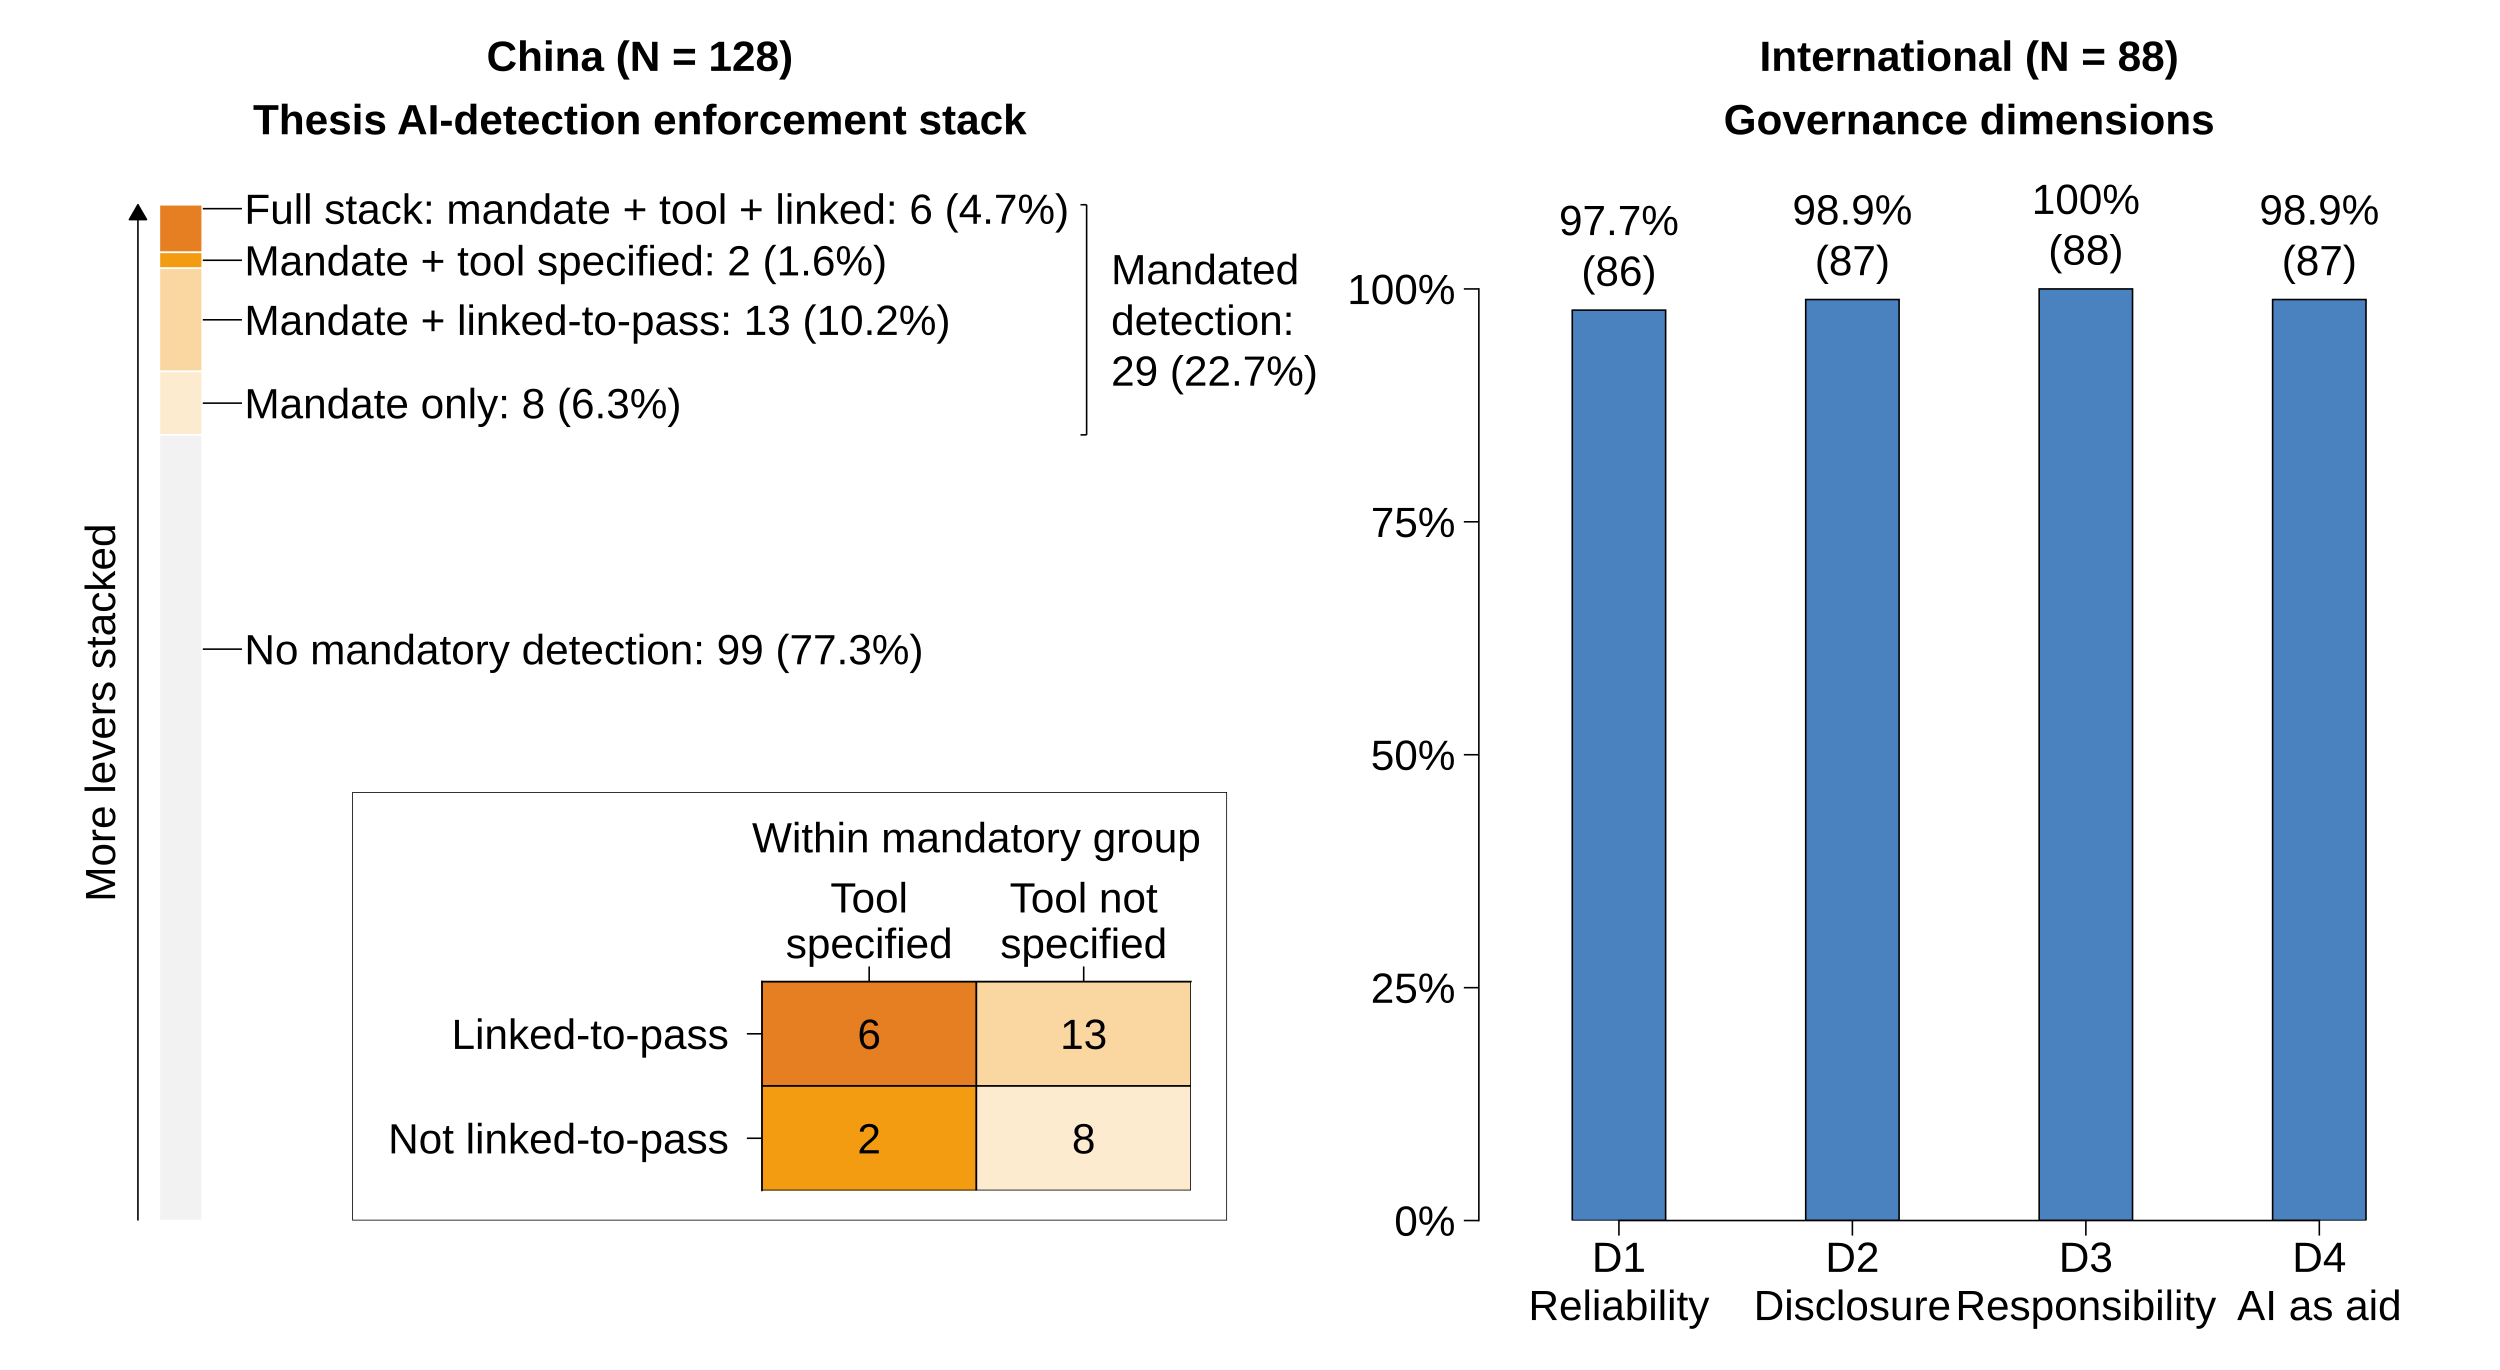
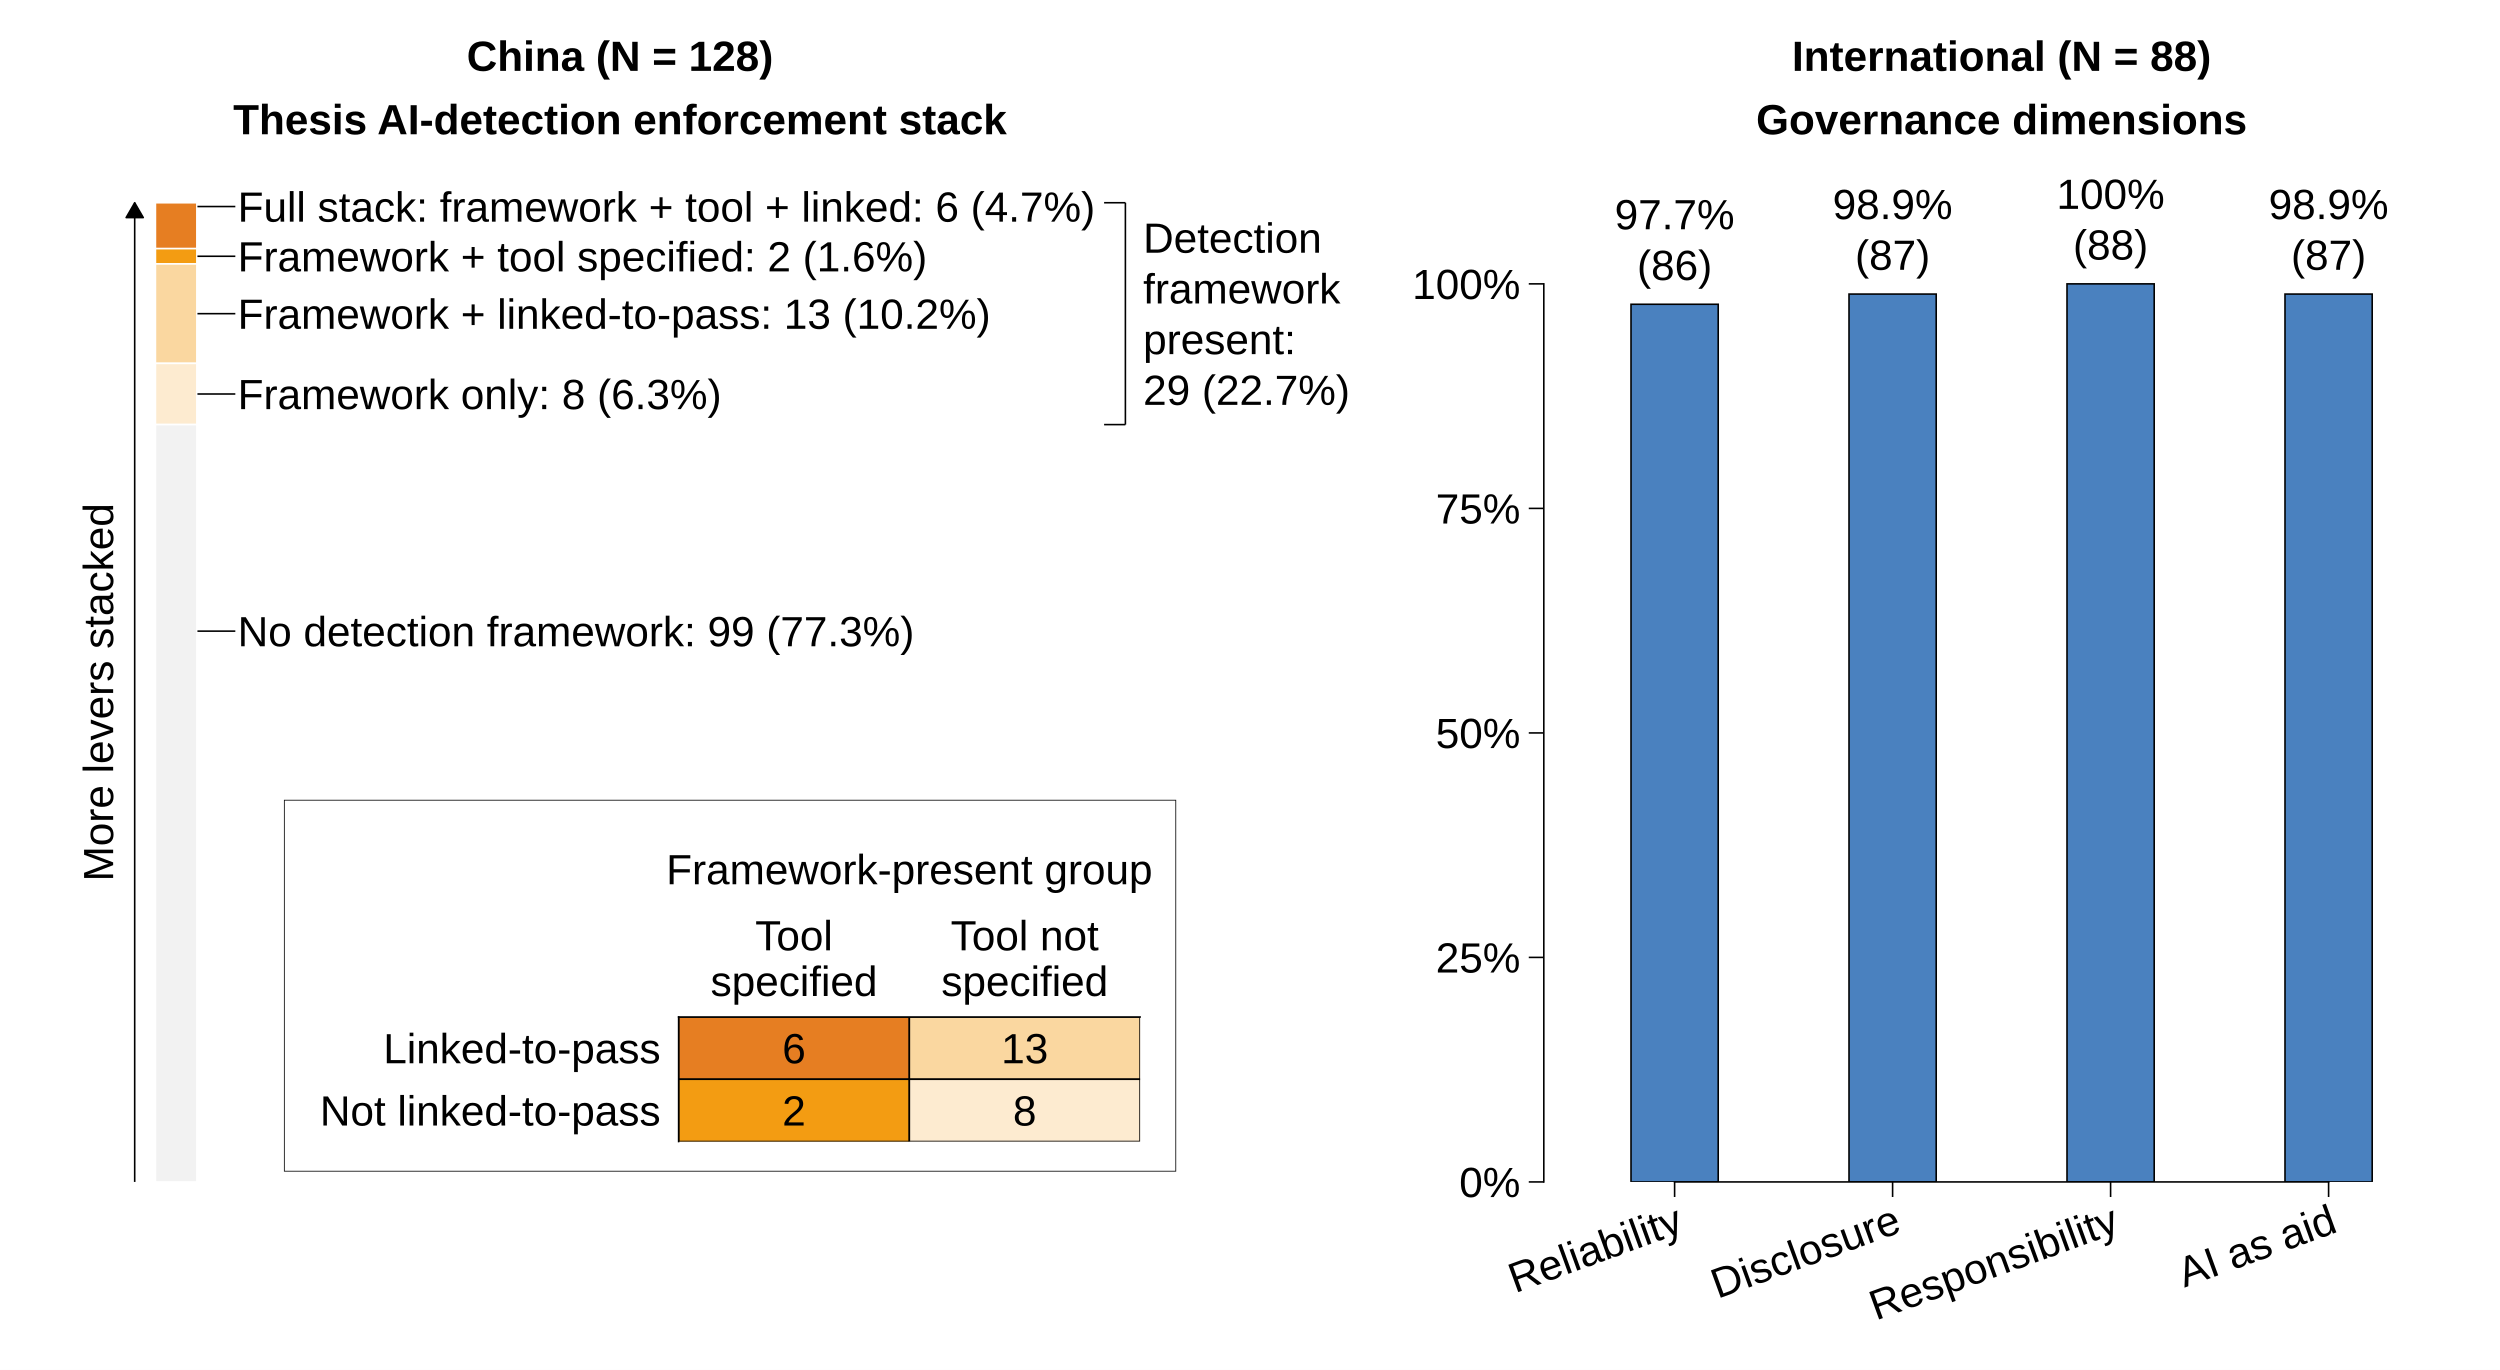
<svg xmlns="http://www.w3.org/2000/svg" width="828.00pt" height="453.60pt" viewBox="0 0 828.00 453.60">
  <g class="svglite">
    <defs>
      <style type="text/css">
    .svglite line, .svglite polyline, .svglite polygon, .svglite path, .svglite rect, .svglite circle {
      fill: none;
      stroke: #000000;
      stroke-linecap: round;
      stroke-linejoin: round;
      stroke-miterlimit: 10.00;
    }
    .svglite text {
      white-space: pre;
    }
    .svglite g.glyphgroup path {
      fill: inherit;
      stroke: none;
    }
  </style>
    </defs>
    <rect width="100%" height="100%" style="stroke: none; fill: #FFFFFF;" />
    <defs>
      <clipPath id="cpMC4wMHw4MjguMDB8MC4wMHw0NTMuNjA=">
        <rect x="0.00" y="0.00" width="828.00" height="453.60" />
      </clipPath>
    </defs>
    <g clip-path="url(#cpMC4wMHw4MjguMDB8MC4wMHw0NTMuNjA=)">
-       <rect x="0" y="-0" width="828.00" height="453.60" style="stroke-width: 1.07; stroke: #FFFFFF; fill: #FFFFFF;" />
-     </g>
-     <defs>
-       <clipPath id="cpMTMuNDV8ODE0LjU1fDQ5LjQxfDQwNC4yNQ==">
-         <rect x="13.45" y="49.41" width="801.10" height="354.84" />
-       </clipPath>
-     </defs>
-     <g clip-path="url(#cpMTMuNDV8ODE0LjU1fDQ5LjQxfDQwNC4yNQ==)">
- </g>
-     <g clip-path="url(#cpMC4wMHw4MjguMDB8MC4wMHw0NTMuNjA=)">
- </g>
-     <defs>
-       <clipPath id="cpNS40OHw0MjguMzB8NS40OHw0NDguMTI=">
-         <rect x="5.48" y="5.48" width="422.82" height="442.64" />
-       </clipPath>
-     </defs>
-     <g clip-path="url(#cpNS40OHw0MjguMzB8NS40OHw0NDguMTI=)">
-       <rect x="5.48" y="5.48" width="422.82" height="442.64" style="stroke-width: 1.36; stroke: #FFFFFF; fill: #FFFFFF;" />
-     </g>
-     <g clip-path="url(#cpMC4wMHw4MjguMDB8MC4wMHw0NTMuNjA=)">
- </g>
-     <defs>
-       <clipPath id="cpNDI4LjMwfDgyMi41Mnw1LjQ4fDQ0OC4xMg==">
-         <rect x="428.30" y="5.48" width="394.22" height="442.64" />
-       </clipPath>
-     </defs>
-     <g clip-path="url(#cpNDI4LjMwfDgyMi41Mnw1LjQ4fDQ0OC4xMg==)">
-       <rect x="428.30" y="5.48" width="394.22" height="442.64" style="stroke-width: 1.36; stroke: #FFFFFF; fill: #FFFFFF;" />
-     </g>
-     <g clip-path="url(#cpMC4wMHw4MjguMDB8MC4wMHw0NTMuNjA=)">
-       <rect x="13.45" y="49.41" width="396.92" height="354.84" style="stroke-width: 1.36; stroke: none; fill: #FFFFFF;" />
-       <rect x="52.78" y="67.81" width="14.19" height="15.77" style="stroke-width: 0.53; stroke: #FFFFFF; stroke-linecap: butt; stroke-linejoin: miter; fill: #E67E22;" />
-       <rect x="52.78" y="83.58" width="14.19" height="5.26" style="stroke-width: 0.53; stroke: #FFFFFF; stroke-linecap: butt; stroke-linejoin: miter; fill: #F39C12;" />
-       <rect x="52.78" y="88.84" width="14.19" height="34.17" style="stroke-width: 0.53; stroke: #FFFFFF; stroke-linecap: butt; stroke-linejoin: miter; fill: #FAD7A0;" />
-       <rect x="52.78" y="123.01" width="14.19" height="21.03" style="stroke-width: 0.53; stroke: #FFFFFF; stroke-linecap: butt; stroke-linejoin: miter; fill: #FDEBD0;" />
-       <rect x="52.78" y="144.03" width="14.19" height="260.22" style="stroke-width: 0.53; stroke: #FFFFFF; stroke-linecap: butt; stroke-linejoin: miter; fill: #F2F2F2;" />
-       <line x1="45.68" y1="404.25" x2="45.68" y2="67.81" style="stroke-width: 0.53; stroke-linecap: butt;" />
-       <polygon points="48.52,72.72 45.68,67.81 42.85,72.72 " style="stroke-width: 0.53; stroke-linecap: butt; fill: #000000;" />
-       <text transform="translate(38.12,236.03) rotate(-90)" text-anchor="middle" style="font-size: 14.00px; font-family: &quot;Arial&quot;;" textLength="125.22px" lengthAdjust="spacingAndGlyphs">More levers stacked</text>
-       <line x1="67.17" y1="69.12" x2="80.14" y2="69.12" style="stroke-width: 0.53; stroke-linecap: butt;" />
-       <line x1="67.17" y1="86.21" x2="80.14" y2="86.21" style="stroke-width: 0.53; stroke-linecap: butt;" />
-       <line x1="67.17" y1="105.92" x2="80.14" y2="105.92" style="stroke-width: 0.53; stroke-linecap: butt;" />
-       <line x1="67.17" y1="133.52" x2="80.14" y2="133.52" style="stroke-width: 0.53; stroke-linecap: butt;" />
-       <line x1="67.17" y1="215.00" x2="80.14" y2="215.00" style="stroke-width: 0.53; stroke-linecap: butt;" />
-       <text x="80.95" y="74.13" style="font-size: 14.00px; font-family: &quot;Arial&quot;;" textLength="273.05px" lengthAdjust="spacingAndGlyphs">Full stack: mandate + tool + linked: 6 (4.7%)</text>
-       <text x="80.95" y="91.22" style="font-size: 14.00px; font-family: &quot;Arial&quot;;" textLength="212.77px" lengthAdjust="spacingAndGlyphs">Mandate + tool specified: 2 (1.6%)</text>
-       <text x="80.95" y="110.93" style="font-size: 14.00px; font-family: &quot;Arial&quot;;" textLength="233.75px" lengthAdjust="spacingAndGlyphs">Mandate + linked-to-pass: 13 (10.2%)</text>
-       <text x="80.95" y="138.53" style="font-size: 14.00px; font-family: &quot;Arial&quot;;" textLength="144.69px" lengthAdjust="spacingAndGlyphs">Mandate only: 8 (6.3%)</text>
-       <text x="80.95" y="220.01" style="font-size: 14.00px; font-family: &quot;Arial&quot;;" textLength="224.81px" lengthAdjust="spacingAndGlyphs">No mandatory detection: 99 (77.3%)</text>
-       <line x1="357.86" y1="144.03" x2="359.89" y2="144.03" style="stroke-width: 0.53; stroke-linecap: butt;" />
-       <line x1="357.86" y1="67.81" x2="359.89" y2="67.81" style="stroke-width: 0.53; stroke-linecap: butt;" />
-       <line x1="359.89" y1="144.03" x2="359.89" y2="67.81" style="stroke-width: 0.53; stroke-linecap: butt;" />
-       <text x="368.00" y="94.13" style="font-size: 14.00px; font-family: &quot;Arial&quot;;" textLength="62.23px" lengthAdjust="spacingAndGlyphs">Mandated</text>
-       <text x="368.00" y="110.93" style="font-size: 14.00px; font-family: &quot;Arial&quot;;" textLength="60.69px" lengthAdjust="spacingAndGlyphs">detection:</text>
-       <text x="368.00" y="127.73" style="font-size: 14.00px; font-family: &quot;Arial&quot;;" textLength="68.45px" lengthAdjust="spacingAndGlyphs">29 (22.7%)</text>
-       <text x="211.91" y="23.47" text-anchor="middle" style="font-size: 14.00px; font-weight: bold; font-family: &quot;Arial&quot;;" textLength="101.48px" lengthAdjust="spacingAndGlyphs">China (N = 128)</text>
-       <text x="211.91" y="44.47" text-anchor="middle" style="font-size: 14.00px; font-weight: bold; font-family: &quot;Arial&quot;;" textLength="256.09px" lengthAdjust="spacingAndGlyphs">Thesis AI-detection enforcement stack</text>
-     </g>
-     <defs>
-       <clipPath id="cpMTMuNDV8NDEwLjM3fDQ5LjQxfDQwNC4yNQ==">
-         <rect x="13.45" y="49.41" width="396.92" height="354.84" />
-       </clipPath>
-     </defs>
-     <g clip-path="url(#cpMTMuNDV8NDEwLjM3fDQ5LjQxfDQwNC4yNQ==)">
- </g>
-     <defs>
-       <clipPath id="cpMTE2LjY1fDQwNi40MHwyNjIuMzF8NDA0LjI1">
-         <rect x="116.65" y="262.31" width="289.75" height="141.94" />
-       </clipPath>
-     </defs>
-     <g clip-path="url(#cpMTE2LjY1fDQwNi40MHwyNjIuMzF8NDA0LjI1)">
-       <rect x="116.65" y="262.31" width="289.75" height="141.94" style="stroke-width: 0.53; fill: #FFFFFF;" />
-     </g>
-     <g clip-path="url(#cpMTMuNDV8NDEwLjM3fDQ5LjQxfDQwNC4yNQ==)">
- </g>
-     <g clip-path="url(#cpMC4wMHw4MjguMDB8MC4wMHw0NTMuNjA=)">
- </g>
-     <defs>
-       <clipPath id="cpMjUyLjM0fDM5NC40NHwzMjUuMDl8Mzk0LjI5">
-         <rect x="252.34" y="325.09" width="142.10" height="69.20" />
-       </clipPath>
-     </defs>
-     <g clip-path="url(#cpMjUyLjM0fDM5NC40NHwzMjUuMDl8Mzk0LjI5)">
-       <rect x="252.34" y="325.09" width="142.10" height="69.20" style="stroke-width: 1.36; stroke: none; fill: #FFFFFF;" />
-       <rect x="252.34" y="325.09" width="71.05" height="34.60" style="stroke-width: 0.53; stroke-linecap: butt; stroke-linejoin: miter; fill: #E67E22;" />
-       <rect x="252.34" y="359.69" width="71.05" height="34.60" style="stroke-width: 0.53; stroke-linecap: butt; stroke-linejoin: miter; fill: #F39C12;" />
-       <rect x="323.39" y="325.09" width="71.05" height="34.60" style="stroke-width: 0.53; stroke-linecap: butt; stroke-linejoin: miter; fill: #FAD7A0;" />
-       <rect x="323.39" y="359.69" width="71.05" height="34.60" style="stroke-width: 0.53; stroke-linecap: butt; stroke-linejoin: miter; fill: #FDEBD0;" />
-       <text x="287.87" y="347.40" text-anchor="middle" style="font-size: 14.00px; font-family: &quot;Arial&quot;;" textLength="7.78px" lengthAdjust="spacingAndGlyphs">6</text>
-       <text x="287.87" y="382.00" text-anchor="middle" style="font-size: 14.00px; font-family: &quot;Arial&quot;;" textLength="7.78px" lengthAdjust="spacingAndGlyphs">2</text>
-       <text x="358.92" y="347.40" text-anchor="middle" style="font-size: 14.00px; font-family: &quot;Arial&quot;;" textLength="15.56px" lengthAdjust="spacingAndGlyphs">13</text>
-       <text x="358.92" y="382.00" text-anchor="middle" style="font-size: 14.00px; font-family: &quot;Arial&quot;;" textLength="7.78px" lengthAdjust="spacingAndGlyphs">8</text>
-     </g>
-     <g clip-path="url(#cpMC4wMHw4MjguMDB8MC4wMHw0NTMuNjA=)">
- </g>
-     <g clip-path="url(#cpMTMuNDV8NDEwLjM3fDQ5LjQxfDQwNC4yNQ==)">
- </g>
-     <g clip-path="url(#cpMC4wMHw4MjguMDB8MC4wMHw0NTMuNjA=)">
- </g>
-     <g clip-path="url(#cpMTMuNDV8NDEwLjM3fDQ5LjQxfDQwNC4yNQ==)">
- </g>
-     <g clip-path="url(#cpMC4wMHw4MjguMDB8MC4wMHw0NTMuNjA=)">
- </g>
-     <g clip-path="url(#cpMTMuNDV8NDEwLjM3fDQ5LjQxfDQwNC4yNQ==)">
- </g>
-     <g clip-path="url(#cpMC4wMHw4MjguMDB8MC4wMHw0NTMuNjA=)">
- </g>
-     <g clip-path="url(#cpMTMuNDV8NDEwLjM3fDQ5LjQxfDQwNC4yNQ==)">
- </g>
-     <g clip-path="url(#cpMC4wMHw4MjguMDB8MC4wMHw0NTMuNjA=)">
- </g>
-     <g clip-path="url(#cpMTMuNDV8NDEwLjM3fDQ5LjQxfDQwNC4yNQ==)">
- </g>
-     <g clip-path="url(#cpMC4wMHw4MjguMDB8MC4wMHw0NTMuNjA=)">
-       <polyline points="252.34,325.09 394.44,325.09 " style="stroke-width: 0.53; stroke-linecap: square;" />
-       <polyline points="287.87,320.10 287.87,325.09 " style="stroke-width: 0.53; stroke-linecap: butt;" />
-       <polyline points="358.92,320.10 358.92,325.09 " style="stroke-width: 0.53; stroke-linecap: butt;" />
-       <text x="287.87" y="302.20" text-anchor="middle" style="font-size: 14.00px; font-family: &quot;Arial&quot;;" textLength="25.67px" lengthAdjust="spacingAndGlyphs">Tool</text>
-       <text x="287.87" y="317.32" text-anchor="middle" style="font-size: 14.00px; font-family: &quot;Arial&quot;;" textLength="55.23px" lengthAdjust="spacingAndGlyphs">specified</text>
-       <text x="358.92" y="302.20" text-anchor="middle" style="font-size: 14.00px; font-family: &quot;Arial&quot;;" textLength="49.02px" lengthAdjust="spacingAndGlyphs">Tool not</text>
-       <text x="358.92" y="317.32" text-anchor="middle" style="font-size: 14.00px; font-family: &quot;Arial&quot;;" textLength="55.23px" lengthAdjust="spacingAndGlyphs">specified</text>
-     </g>
-     <g clip-path="url(#cpMTMuNDV8NDEwLjM3fDQ5LjQxfDQwNC4yNQ==)">
- </g>
-     <g clip-path="url(#cpMC4wMHw4MjguMDB8MC4wMHw0NTMuNjA=)">
-       <polyline points="252.34,394.29 252.34,325.09 " style="stroke-width: 0.53; stroke-linecap: square;" />
-       <text x="241.38" y="382.00" text-anchor="end" style="font-size: 14.00px; font-family: &quot;Arial&quot;;" textLength="112.78px" lengthAdjust="spacingAndGlyphs">Not linked-to-pass</text>
-       <text x="241.38" y="347.40" text-anchor="end" style="font-size: 14.00px; font-family: &quot;Arial&quot;;" textLength="91.78px" lengthAdjust="spacingAndGlyphs">Linked-to-pass</text>
-       <polyline points="247.36,376.99 252.34,376.99 " style="stroke-width: 0.53; stroke-linecap: butt;" />
-       <polyline points="247.36,342.39 252.34,342.39 " style="stroke-width: 0.53; stroke-linecap: butt;" />
-     </g>
-     <g clip-path="url(#cpMTMuNDV8NDEwLjM3fDQ5LjQxfDQwNC4yNQ==)">
- </g>
-     <g clip-path="url(#cpMC4wMHw4MjguMDB8MC4wMHw0NTMuNjA=)">
- </g>
-     <g clip-path="url(#cpMTMuNDV8NDEwLjM3fDQ5LjQxfDQwNC4yNQ==)">
- </g>
-     <g clip-path="url(#cpMC4wMHw4MjguMDB8MC4wMHw0NTMuNjA=)">
- </g>
-     <g clip-path="url(#cpMTMuNDV8NDEwLjM3fDQ5LjQxfDQwNC4yNQ==)">
- </g>
-     <g clip-path="url(#cpMC4wMHw4MjguMDB8MC4wMHw0NTMuNjA=)">
- </g>
-     <g clip-path="url(#cpMTMuNDV8NDEwLjM3fDQ5LjQxfDQwNC4yNQ==)">
- </g>
-     <g clip-path="url(#cpMC4wMHw4MjguMDB8MC4wMHw0NTMuNjA=)">
- </g>
-     <g clip-path="url(#cpMTMuNDV8NDEwLjM3fDQ5LjQxfDQwNC4yNQ==)">
- </g>
-     <g clip-path="url(#cpMC4wMHw4MjguMDB8MC4wMHw0NTMuNjA=)">
- </g>
-     <g clip-path="url(#cpMTMuNDV8NDEwLjM3fDQ5LjQxfDQwNC4yNQ==)">
- </g>
-     <g clip-path="url(#cpMC4wMHw4MjguMDB8MC4wMHw0NTMuNjA=)">
- </g>
-     <g clip-path="url(#cpMTMuNDV8NDEwLjM3fDQ5LjQxfDQwNC4yNQ==)">
- </g>
-     <g clip-path="url(#cpMC4wMHw4MjguMDB8MC4wMHw0NTMuNjA=)">
- </g>
-     <g clip-path="url(#cpMTMuNDV8NDEwLjM3fDQ5LjQxfDQwNC4yNQ==)">
- </g>
-     <g clip-path="url(#cpMC4wMHw4MjguMDB8MC4wMHw0NTMuNjA=)">
- </g>
-     <g clip-path="url(#cpMTMuNDV8NDEwLjM3fDQ5LjQxfDQwNC4yNQ==)">
- </g>
-     <g clip-path="url(#cpMC4wMHw4MjguMDB8MC4wMHw0NTMuNjA=)">
- </g>
-     <g clip-path="url(#cpMTMuNDV8NDEwLjM3fDQ5LjQxfDQwNC4yNQ==)">
- </g>
-     <g clip-path="url(#cpMC4wMHw4MjguMDB8MC4wMHw0NTMuNjA=)">
- </g>
-     <g clip-path="url(#cpMTMuNDV8NDEwLjM3fDQ5LjQxfDQwNC4yNQ==)">
- </g>
-     <g clip-path="url(#cpMC4wMHw4MjguMDB8MC4wMHw0NTMuNjA=)">
- </g>
-     <g clip-path="url(#cpMTMuNDV8NDEwLjM3fDQ5LjQxfDQwNC4yNQ==)">
- </g>
-     <g clip-path="url(#cpMC4wMHw4MjguMDB8MC4wMHw0NTMuNjA=)">
- </g>
-     <g clip-path="url(#cpMTMuNDV8NDEwLjM3fDQ5LjQxfDQwNC4yNQ==)">
- </g>
-     <g clip-path="url(#cpMC4wMHw4MjguMDB8MC4wMHw0NTMuNjA=)">
-       <text x="323.39" y="282.30" text-anchor="middle" style="font-size: 14.00px; font-family: &quot;Arial&quot;;" textLength="148.56px" lengthAdjust="spacingAndGlyphs">Within mandatory group</text>
-     </g>
-     <g clip-path="url(#cpMTMuNDV8NDEwLjM3fDQ5LjQxfDQwNC4yNQ==)">
- </g>
-     <g clip-path="url(#cpMC4wMHw4MjguMDB8MC4wMHw0NTMuNjA=)">
- </g>
-     <g clip-path="url(#cpMTMuNDV8NDEwLjM3fDQ5LjQxfDQwNC4yNQ==)">
- </g>
-     <g clip-path="url(#cpMC4wMHw4MjguMDB8MC4wMHw0NTMuNjA=)">
- </g>
-     <defs>
-       <clipPath id="cpNDg5LjgwfDgxNC41NXw0OS40MXw0MDQuMjU=">
-         <rect x="489.80" y="49.41" width="324.75" height="354.84" />
-       </clipPath>
-     </defs>
-     <g clip-path="url(#cpNDg5LjgwfDgxNC41NXw0OS40MXw0MDQuMjU=)">
-       <rect x="489.80" y="49.41" width="324.75" height="354.84" style="stroke-width: 1.36; stroke: none; fill: #FFFFFF;" />
-       <rect x="520.73" y="102.71" width="30.93" height="301.54" style="stroke-width: 0.53; stroke-linecap: butt; stroke-linejoin: miter; fill: #4A81BF;" />
-       <rect x="598.05" y="99.20" width="30.93" height="305.05" style="stroke-width: 0.53; stroke-linecap: butt; stroke-linejoin: miter; fill: #4A81BF;" />
-       <rect x="675.37" y="95.69" width="30.93" height="308.56" style="stroke-width: 0.53; stroke-linecap: butt; stroke-linejoin: miter; fill: #4A81BF;" />
-       <rect x="752.69" y="99.20" width="30.93" height="305.05" style="stroke-width: 0.53; stroke-linecap: butt; stroke-linejoin: miter; fill: #4A81BF;" />
-       <text x="536.19" y="77.86" text-anchor="middle" style="font-size: 14.00px; font-family: &quot;Arial&quot;;" textLength="39.69px" lengthAdjust="spacingAndGlyphs">97.7%</text>
-       <text x="536.19" y="94.66" text-anchor="middle" style="font-size: 14.00px; font-family: &quot;Arial&quot;;" textLength="24.88px" lengthAdjust="spacingAndGlyphs">(86)</text>
-       <text x="613.51" y="74.35" text-anchor="middle" style="font-size: 14.00px; font-family: &quot;Arial&quot;;" textLength="39.69px" lengthAdjust="spacingAndGlyphs">98.9%</text>
-       <text x="613.51" y="91.15" text-anchor="middle" style="font-size: 14.00px; font-family: &quot;Arial&quot;;" textLength="24.88px" lengthAdjust="spacingAndGlyphs">(87)</text>
-       <text x="690.84" y="70.85" text-anchor="middle" style="font-size: 14.00px; font-family: &quot;Arial&quot;;" textLength="35.80px" lengthAdjust="spacingAndGlyphs">100%</text>
-       <text x="690.84" y="87.65" text-anchor="middle" style="font-size: 14.00px; font-family: &quot;Arial&quot;;" textLength="24.88px" lengthAdjust="spacingAndGlyphs">(88)</text>
-       <text x="768.16" y="74.35" text-anchor="middle" style="font-size: 14.00px; font-family: &quot;Arial&quot;;" textLength="39.69px" lengthAdjust="spacingAndGlyphs">98.9%</text>
-       <text x="768.16" y="91.15" text-anchor="middle" style="font-size: 14.00px; font-family: &quot;Arial&quot;;" textLength="24.88px" lengthAdjust="spacingAndGlyphs">(87)</text>
-     </g>
-     <g clip-path="url(#cpMC4wMHw4MjguMDB8MC4wMHw0NTMuNjA=)">
-       <polyline points="489.80,404.25 489.80,95.69 " style="stroke-width: 0.53; stroke-linecap: square;" />
-       <text x="482.03" y="409.26" text-anchor="end" style="font-size: 14.00px; font-family: &quot;Arial&quot;;" textLength="20.23px" lengthAdjust="spacingAndGlyphs">0%</text>
-       <text x="482.03" y="332.12" text-anchor="end" style="font-size: 14.00px; font-family: &quot;Arial&quot;;" textLength="28.02px" lengthAdjust="spacingAndGlyphs">25%</text>
-       <text x="482.03" y="254.98" text-anchor="end" style="font-size: 14.00px; font-family: &quot;Arial&quot;;" textLength="28.02px" lengthAdjust="spacingAndGlyphs">50%</text>
-       <text x="482.03" y="177.84" text-anchor="end" style="font-size: 14.00px; font-family: &quot;Arial&quot;;" textLength="28.02px" lengthAdjust="spacingAndGlyphs">75%</text>
-       <text x="482.03" y="100.70" text-anchor="end" style="font-size: 14.00px; font-family: &quot;Arial&quot;;" textLength="35.80px" lengthAdjust="spacingAndGlyphs">100%</text>
-       <polyline points="484.82,404.25 489.80,404.25 " style="stroke-width: 0.53; stroke-linecap: butt;" />
-       <polyline points="484.82,327.11 489.80,327.11 " style="stroke-width: 0.53; stroke-linecap: butt;" />
-       <polyline points="484.82,249.97 489.80,249.97 " style="stroke-width: 0.53; stroke-linecap: butt;" />
-       <polyline points="484.82,172.83 489.80,172.83 " style="stroke-width: 0.53; stroke-linecap: butt;" />
-       <polyline points="484.82,95.69 489.80,95.69 " style="stroke-width: 0.53; stroke-linecap: butt;" />
-       <polyline points="536.19,404.25 768.16,404.25 " style="stroke-width: 0.53; stroke-linecap: square;" />
-       <polyline points="536.19,409.23 536.19,404.25 " style="stroke-width: 0.53; stroke-linecap: butt;" />
-       <polyline points="613.51,409.23 613.51,404.25 " style="stroke-width: 0.53; stroke-linecap: butt;" />
-       <polyline points="690.84,409.23 690.84,404.25 " style="stroke-width: 0.53; stroke-linecap: butt;" />
-       <polyline points="768.16,409.23 768.16,404.25 " style="stroke-width: 0.53; stroke-linecap: butt;" />
-       <text x="536.19" y="421.25" text-anchor="middle" style="font-size: 14.00px; font-family: &quot;Arial&quot;;" textLength="17.89px" lengthAdjust="spacingAndGlyphs">D1</text>
-       <text x="536.19" y="437.21" text-anchor="middle" style="font-size: 14.00px; font-family: &quot;Arial&quot;;" textLength="59.89px" lengthAdjust="spacingAndGlyphs">Reliability</text>
-       <text x="613.51" y="421.25" text-anchor="middle" style="font-size: 14.00px; font-family: &quot;Arial&quot;;" textLength="17.89px" lengthAdjust="spacingAndGlyphs">D2</text>
-       <text x="613.51" y="437.21" text-anchor="middle" style="font-size: 14.00px; font-family: &quot;Arial&quot;;" textLength="65.33px" lengthAdjust="spacingAndGlyphs">Disclosure</text>
-       <text x="690.84" y="421.25" text-anchor="middle" style="font-size: 14.00px; font-family: &quot;Arial&quot;;" textLength="17.89px" lengthAdjust="spacingAndGlyphs">D3</text>
-       <text x="690.84" y="437.21" text-anchor="middle" style="font-size: 14.00px; font-family: &quot;Arial&quot;;" textLength="86.34px" lengthAdjust="spacingAndGlyphs">Responsibility</text>
-       <text x="768.16" y="421.25" text-anchor="middle" style="font-size: 14.00px; font-family: &quot;Arial&quot;;" textLength="17.89px" lengthAdjust="spacingAndGlyphs">D4</text>
-       <text x="768.16" y="437.21" text-anchor="middle" style="font-size: 14.00px; font-family: &quot;Arial&quot;;" textLength="54.47px" lengthAdjust="spacingAndGlyphs">AI as aid</text>
-       <text x="652.18" y="23.47" text-anchor="middle" style="font-size: 14.00px; font-weight: bold; font-family: &quot;Arial&quot;;" textLength="138.80px" lengthAdjust="spacingAndGlyphs">International (N = 88)</text>
-       <text x="652.18" y="44.47" text-anchor="middle" style="font-size: 14.00px; font-weight: bold; font-family: &quot;Arial&quot;;" textLength="162.55px" lengthAdjust="spacingAndGlyphs">Governance dimensions</text>
+       <rect x="0.00" y="-0" width="828.00" height="453.60" style="stroke-width: 1.07; stroke: #FFFFFF; fill: #FFFFFF;" />
+     </g>
+     <defs>
+       <clipPath id="cpNDE1LjE3fDQ0OS44MXw1LjQ4fDQ0OC4xMg==">
+         <rect x="415.17" y="5.48" width="34.65" height="442.64" />
+       </clipPath>
+     </defs>
+     <g clip-path="url(#cpNDE1LjE3fDQ0OS44MXw1LjQ4fDQ0OC4xMg==)">
+       <rect x="415.17" y="5.48" width="34.65" height="442.64" style="stroke-width: 1.07; stroke: #FFFFFF; fill: #FFFFFF;" />
+     </g>
+     <g clip-path="url(#cpMC4wMHw4MjguMDB8MC4wMHw0NTMuNjA=)">
+ </g>
+     <defs>
+       <clipPath id="cpMTMuNDV8ODE0LjU1fDQ5LjQxfDM5MS40Ng==">
+         <rect x="13.45" y="49.41" width="801.10" height="342.05" />
+       </clipPath>
+     </defs>
+     <g clip-path="url(#cpMTMuNDV8ODE0LjU1fDQ5LjQxfDM5MS40Ng==)">
+ </g>
+     <g clip-path="url(#cpMC4wMHw4MjguMDB8MC4wMHw0NTMuNjA=)">
+ </g>
+     <defs>
+       <clipPath id="cpNS40OHw0MTUuMTd8NS40OHw0NDguMTI=">
+         <rect x="5.48" y="5.48" width="409.69" height="442.64" />
+       </clipPath>
+     </defs>
+     <g clip-path="url(#cpNS40OHw0MTUuMTd8NS40OHw0NDguMTI=)">
+       <rect x="5.48" y="5.48" width="409.69" height="442.64" style="stroke-width: 1.36; stroke: #FFFFFF; fill: #FFFFFF;" />
+     </g>
+     <g clip-path="url(#cpMC4wMHw4MjguMDB8MC4wMHw0NTMuNjA=)">
+ </g>
+     <defs>
+       <clipPath id="cpNDQ5LjgxfDgyMi41Mnw1LjQ4fDQ0OC4xMg==">
+         <rect x="449.81" y="5.48" width="372.71" height="442.64" />
+       </clipPath>
+     </defs>
+     <g clip-path="url(#cpNDQ5LjgxfDgyMi41Mnw1LjQ4fDQ0OC4xMg==)">
+       <rect x="449.81" y="5.48" width="372.71" height="442.64" style="stroke-width: 1.36; stroke: #FFFFFF; fill: #FFFFFF;" />
+     </g>
+     <g clip-path="url(#cpMC4wMHw4MjguMDB8MC4wMHw0NTMuNjA=)">
+       <rect x="13.45" y="49.41" width="383.78" height="342.05" style="stroke-width: 1.36; stroke: none; fill: #FFFFFF;" />
+       <rect x="51.48" y="67.15" width="13.72" height="15.20" style="stroke-width: 0.53; stroke: #FFFFFF; stroke-linecap: butt; stroke-linejoin: miter; fill: #E67E22;" />
+       <rect x="51.48" y="82.35" width="13.72" height="5.07" style="stroke-width: 0.53; stroke: #FFFFFF; stroke-linecap: butt; stroke-linejoin: miter; fill: #F39C12;" />
+       <rect x="51.48" y="87.41" width="13.72" height="32.94" style="stroke-width: 0.53; stroke: #FFFFFF; stroke-linecap: butt; stroke-linejoin: miter; fill: #FAD7A0;" />
+       <rect x="51.48" y="120.35" width="13.72" height="20.27" style="stroke-width: 0.53; stroke: #FFFFFF; stroke-linecap: butt; stroke-linejoin: miter; fill: #FDEBD0;" />
+       <rect x="51.48" y="140.62" width="13.72" height="250.84" style="stroke-width: 0.53; stroke: #FFFFFF; stroke-linecap: butt; stroke-linejoin: miter; fill: #F2F2F2;" />
+       <line x1="44.61" y1="391.46" x2="44.61" y2="67.15" style="stroke-width: 0.53; stroke-linecap: butt;" />
+       <polygon points="47.45,72.06 44.61,67.15 41.78,72.06 " style="stroke-width: 0.53; stroke-linecap: butt; fill: #000000;" />
+       <text transform="translate(37.47,229.30) rotate(-90)" text-anchor="middle" style="font-size: 14.00px; font-family: &quot;Arial&quot;;" textLength="125.22px" lengthAdjust="spacingAndGlyphs">More levers stacked</text>
+       <line x1="65.39" y1="68.41" x2="77.94" y2="68.41" style="stroke-width: 0.53; stroke-linecap: butt;" />
+       <line x1="65.39" y1="84.88" x2="77.94" y2="84.88" style="stroke-width: 0.53; stroke-linecap: butt;" />
+       <line x1="65.39" y1="103.88" x2="77.94" y2="103.88" style="stroke-width: 0.53; stroke-linecap: butt;" />
+       <line x1="65.39" y1="130.49" x2="77.94" y2="130.49" style="stroke-width: 0.53; stroke-linecap: butt;" />
+       <line x1="65.39" y1="209.03" x2="77.94" y2="209.03" style="stroke-width: 0.53; stroke-linecap: butt;" />
+       <text x="78.72" y="73.42" style="font-size: 14.00px; font-family: &quot;Arial&quot;;" textLength="283.91px" lengthAdjust="spacingAndGlyphs">Full stack: framework + tool + linked: 6 (4.7%)</text>
+       <text x="78.72" y="89.89" style="font-size: 14.00px; font-family: &quot;Arial&quot;;" textLength="228.28px" lengthAdjust="spacingAndGlyphs">Framework + tool specified: 2 (1.6%)</text>
+       <text x="78.72" y="108.90" style="font-size: 14.00px; font-family: &quot;Arial&quot;;" textLength="249.27px" lengthAdjust="spacingAndGlyphs">Framework + linked-to-pass: 13 (10.2%)</text>
+       <text x="78.72" y="135.50" style="font-size: 14.00px; font-family: &quot;Arial&quot;;" textLength="160.20px" lengthAdjust="spacingAndGlyphs">Framework only: 8 (6.3%)</text>
+       <text x="78.72" y="214.04" style="font-size: 14.00px; font-family: &quot;Arial&quot;;" textLength="224.02px" lengthAdjust="spacingAndGlyphs">No detection framework: 99 (77.3%)</text>
+       <line x1="365.68" y1="140.62" x2="372.73" y2="140.62" style="stroke-width: 0.53; stroke-linecap: butt;" />
+       <line x1="365.68" y1="67.15" x2="372.73" y2="67.15" style="stroke-width: 0.53; stroke-linecap: butt;" />
+       <line x1="372.73" y1="140.62" x2="372.73" y2="67.15" style="stroke-width: 0.53; stroke-linecap: butt;" />
+       <text x="378.61" y="83.70" style="font-size: 14.00px; font-family: &quot;Arial&quot;;" textLength="59.12px" lengthAdjust="spacingAndGlyphs">Detection</text>
+       <text x="378.61" y="100.50" style="font-size: 14.00px; font-family: &quot;Arial&quot;;" textLength="65.31px" lengthAdjust="spacingAndGlyphs">framework</text>
+       <text x="378.61" y="117.30" style="font-size: 14.00px; font-family: &quot;Arial&quot;;" textLength="50.56px" lengthAdjust="spacingAndGlyphs">present:</text>
+       <text x="378.61" y="134.10" style="font-size: 14.00px; font-family: &quot;Arial&quot;;" textLength="68.45px" lengthAdjust="spacingAndGlyphs">29 (22.7%)</text>
+       <text x="205.34" y="23.47" text-anchor="middle" style="font-size: 14.00px; font-weight: bold; font-family: &quot;Arial&quot;;" textLength="101.48px" lengthAdjust="spacingAndGlyphs">China (N = 128)</text>
+       <text x="205.34" y="44.47" text-anchor="middle" style="font-size: 14.00px; font-weight: bold; font-family: &quot;Arial&quot;;" textLength="256.09px" lengthAdjust="spacingAndGlyphs">Thesis AI-detection enforcement stack</text>
+     </g>
+     <defs>
+       <clipPath id="cpMTMuNDV8Mzk3LjIzfDQ5LjQxfDM5MS40Ng==">
+         <rect x="13.45" y="49.41" width="383.78" height="342.05" />
+       </clipPath>
+     </defs>
+     <g clip-path="url(#cpMTMuNDV8Mzk3LjIzfDQ5LjQxfDM5MS40Ng==)">
+ </g>
+     <defs>
+       <clipPath id="cpOTQuMDR8Mzg5LjU2fDI2NC45MHwzODguMDQ=">
+         <rect x="94.04" y="264.90" width="295.51" height="123.14" />
+       </clipPath>
+     </defs>
+     <g clip-path="url(#cpOTQuMDR8Mzg5LjU2fDI2NC45MHwzODguMDQ=)">
+       <rect x="94.04" y="264.90" width="295.51" height="123.14" style="stroke-width: 0.53; fill: #FFFFFF;" />
+     </g>
+     <g clip-path="url(#cpMTMuNDV8Mzk3LjIzfDQ5LjQxfDM5MS40Ng==)">
+ </g>
+     <g clip-path="url(#cpMC4wMHw4MjguMDB8MC4wMHw0NTMuNjA=)">
+ </g>
+     <defs>
+       <clipPath id="cpMjI0Ljc2fDM3Ny42MHwzMzYuODR8Mzc4LjA4">
+         <rect x="224.76" y="336.84" width="152.84" height="41.24" />
+       </clipPath>
+     </defs>
+     <g clip-path="url(#cpMjI0Ljc2fDM3Ny42MHwzMzYuODR8Mzc4LjA4)">
+       <rect x="224.76" y="336.84" width="152.84" height="41.24" style="stroke-width: 1.36; stroke: none; fill: #FFFFFF;" />
+       <rect x="224.76" y="336.84" width="76.42" height="20.62" style="stroke-width: 0.53; stroke-linecap: butt; stroke-linejoin: miter; fill: #E67E22;" />
+       <rect x="224.76" y="357.46" width="76.42" height="20.62" style="stroke-width: 0.53; stroke-linecap: butt; stroke-linejoin: miter; fill: #F39C12;" />
+       <rect x="301.18" y="336.84" width="76.42" height="20.62" style="stroke-width: 0.53; stroke-linecap: butt; stroke-linejoin: miter; fill: #FAD7A0;" />
+       <rect x="301.18" y="357.46" width="76.42" height="20.62" style="stroke-width: 0.53; stroke-linecap: butt; stroke-linejoin: miter; fill: #FDEBD0;" />
+       <text x="262.97" y="352.16" text-anchor="middle" style="font-size: 14.00px; font-family: &quot;Arial&quot;;" textLength="7.78px" lengthAdjust="spacingAndGlyphs">6</text>
+       <text x="262.97" y="372.78" text-anchor="middle" style="font-size: 14.00px; font-family: &quot;Arial&quot;;" textLength="7.78px" lengthAdjust="spacingAndGlyphs">2</text>
+       <text x="339.39" y="352.16" text-anchor="middle" style="font-size: 14.00px; font-family: &quot;Arial&quot;;" textLength="15.56px" lengthAdjust="spacingAndGlyphs">13</text>
+       <text x="339.39" y="372.78" text-anchor="middle" style="font-size: 14.00px; font-family: &quot;Arial&quot;;" textLength="7.78px" lengthAdjust="spacingAndGlyphs">8</text>
+     </g>
+     <g clip-path="url(#cpMC4wMHw4MjguMDB8MC4wMHw0NTMuNjA=)">
+ </g>
+     <g clip-path="url(#cpMTMuNDV8Mzk3LjIzfDQ5LjQxfDM5MS40Ng==)">
+ </g>
+     <g clip-path="url(#cpMC4wMHw4MjguMDB8MC4wMHw0NTMuNjA=)">
+ </g>
+     <g clip-path="url(#cpMTMuNDV8Mzk3LjIzfDQ5LjQxfDM5MS40Ng==)">
+ </g>
+     <g clip-path="url(#cpMC4wMHw4MjguMDB8MC4wMHw0NTMuNjA=)">
+ </g>
+     <g clip-path="url(#cpMTMuNDV8Mzk3LjIzfDQ5LjQxfDM5MS40Ng==)">
+ </g>
+     <g clip-path="url(#cpMC4wMHw4MjguMDB8MC4wMHw0NTMuNjA=)">
+ </g>
+     <g clip-path="url(#cpMTMuNDV8Mzk3LjIzfDQ5LjQxfDM5MS40Ng==)">
+ </g>
+     <g clip-path="url(#cpMC4wMHw4MjguMDB8MC4wMHw0NTMuNjA=)">
+ </g>
+     <g clip-path="url(#cpMTMuNDV8Mzk3LjIzfDQ5LjQxfDM5MS40Ng==)">
+ </g>
+     <g clip-path="url(#cpMC4wMHw4MjguMDB8MC4wMHw0NTMuNjA=)">
+       <polyline points="224.76,336.84 377.60,336.84 " style="stroke-width: 0.53; stroke-linecap: square;" />
+       <text x="262.97" y="314.75" text-anchor="middle" style="font-size: 14.00px; font-family: &quot;Arial&quot;;" textLength="25.67px" lengthAdjust="spacingAndGlyphs">Tool</text>
+       <text x="262.97" y="329.87" text-anchor="middle" style="font-size: 14.00px; font-family: &quot;Arial&quot;;" textLength="55.23px" lengthAdjust="spacingAndGlyphs">specified</text>
+       <text x="339.39" y="314.75" text-anchor="middle" style="font-size: 14.00px; font-family: &quot;Arial&quot;;" textLength="49.02px" lengthAdjust="spacingAndGlyphs">Tool not</text>
+       <text x="339.39" y="329.87" text-anchor="middle" style="font-size: 14.00px; font-family: &quot;Arial&quot;;" textLength="55.23px" lengthAdjust="spacingAndGlyphs">specified</text>
+     </g>
+     <g clip-path="url(#cpMTMuNDV8Mzk3LjIzfDQ5LjQxfDM5MS40Ng==)">
+ </g>
+     <g clip-path="url(#cpMC4wMHw4MjguMDB8MC4wMHw0NTMuNjA=)">
+       <polyline points="224.76,378.08 224.76,336.84 " style="stroke-width: 0.53; stroke-linecap: square;" />
+       <text x="218.78" y="372.78" text-anchor="end" style="font-size: 14.00px; font-family: &quot;Arial&quot;;" textLength="112.78px" lengthAdjust="spacingAndGlyphs">Not linked-to-pass</text>
+       <text x="218.78" y="352.16" text-anchor="end" style="font-size: 14.00px; font-family: &quot;Arial&quot;;" textLength="91.78px" lengthAdjust="spacingAndGlyphs">Linked-to-pass</text>
+     </g>
+     <g clip-path="url(#cpMTMuNDV8Mzk3LjIzfDQ5LjQxfDM5MS40Ng==)">
+ </g>
+     <g clip-path="url(#cpMC4wMHw4MjguMDB8MC4wMHw0NTMuNjA=)">
+ </g>
+     <g clip-path="url(#cpMTMuNDV8Mzk3LjIzfDQ5LjQxfDM5MS40Ng==)">
+ </g>
+     <g clip-path="url(#cpMC4wMHw4MjguMDB8MC4wMHw0NTMuNjA=)">
+ </g>
+     <g clip-path="url(#cpMTMuNDV8Mzk3LjIzfDQ5LjQxfDM5MS40Ng==)">
+ </g>
+     <g clip-path="url(#cpMC4wMHw4MjguMDB8MC4wMHw0NTMuNjA=)">
+ </g>
+     <g clip-path="url(#cpMTMuNDV8Mzk3LjIzfDQ5LjQxfDM5MS40Ng==)">
+ </g>
+     <g clip-path="url(#cpMC4wMHw4MjguMDB8MC4wMHw0NTMuNjA=)">
+ </g>
+     <g clip-path="url(#cpMTMuNDV8Mzk3LjIzfDQ5LjQxfDM5MS40Ng==)">
+ </g>
+     <g clip-path="url(#cpMC4wMHw4MjguMDB8MC4wMHw0NTMuNjA=)">
+ </g>
+     <g clip-path="url(#cpMTMuNDV8Mzk3LjIzfDQ5LjQxfDM5MS40Ng==)">
+ </g>
+     <g clip-path="url(#cpMC4wMHw4MjguMDB8MC4wMHw0NTMuNjA=)">
+ </g>
+     <g clip-path="url(#cpMTMuNDV8Mzk3LjIzfDQ5LjQxfDM5MS40Ng==)">
+ </g>
+     <g clip-path="url(#cpMC4wMHw4MjguMDB8MC4wMHw0NTMuNjA=)">
+ </g>
+     <g clip-path="url(#cpMTMuNDV8Mzk3LjIzfDQ5LjQxfDM5MS40Ng==)">
+ </g>
+     <g clip-path="url(#cpMC4wMHw4MjguMDB8MC4wMHw0NTMuNjA=)">
+ </g>
+     <g clip-path="url(#cpMTMuNDV8Mzk3LjIzfDQ5LjQxfDM5MS40Ng==)">
+ </g>
+     <g clip-path="url(#cpMC4wMHw4MjguMDB8MC4wMHw0NTMuNjA=)">
+ </g>
+     <g clip-path="url(#cpMTMuNDV8Mzk3LjIzfDQ5LjQxfDM5MS40Ng==)">
+ </g>
+     <g clip-path="url(#cpMC4wMHw4MjguMDB8MC4wMHw0NTMuNjA=)">
+ </g>
+     <g clip-path="url(#cpMTMuNDV8Mzk3LjIzfDQ5LjQxfDM5MS40Ng==)">
+ </g>
+     <g clip-path="url(#cpMC4wMHw4MjguMDB8MC4wMHw0NTMuNjA=)">
+ </g>
+     <g clip-path="url(#cpMTMuNDV8Mzk3LjIzfDQ5LjQxfDM5MS40Ng==)">
+ </g>
+     <g clip-path="url(#cpMC4wMHw4MjguMDB8MC4wMHw0NTMuNjA=)">
+ </g>
+     <g clip-path="url(#cpMTMuNDV8Mzk3LjIzfDQ5LjQxfDM5MS40Ng==)">
+ </g>
+     <g clip-path="url(#cpMC4wMHw4MjguMDB8MC4wMHw0NTMuNjA=)">
+       <text x="301.18" y="292.86" text-anchor="middle" style="font-size: 14.00px; font-family: &quot;Arial&quot;;" textLength="160.97px" lengthAdjust="spacingAndGlyphs">Framework-present group</text>
+     </g>
+     <g clip-path="url(#cpMTMuNDV8Mzk3LjIzfDQ5LjQxfDM5MS40Ng==)">
+ </g>
+     <g clip-path="url(#cpMC4wMHw4MjguMDB8MC4wMHw0NTMuNjA=)">
+ </g>
+     <g clip-path="url(#cpMTMuNDV8Mzk3LjIzfDQ5LjQxfDM5MS40Ng==)">
+ </g>
+     <g clip-path="url(#cpMC4wMHw4MjguMDB8MC4wMHw0NTMuNjA=)">
+ </g>
+     <defs>
+       <clipPath id="cpNDIwLjY0fDQ0NC4zM3w0OS40MXwzOTEuNDY=">
+         <rect x="420.64" y="49.41" width="23.69" height="342.05" />
+       </clipPath>
+     </defs>
+     <g clip-path="url(#cpNDIwLjY0fDQ0NC4zM3w0OS40MXwzOTEuNDY=)">
+ </g>
+     <g clip-path="url(#cpMC4wMHw4MjguMDB8MC4wMHw0NTMuNjA=)">
+ </g>
+     <defs>
+       <clipPath id="cpNTExLjMxfDgxNC41NXw0OS40MXwzOTEuNDY=">
+         <rect x="511.31" y="49.41" width="303.24" height="342.05" />
+       </clipPath>
+     </defs>
+     <g clip-path="url(#cpNTExLjMxfDgxNC41NXw0OS40MXwzOTEuNDY=)">
+       <rect x="511.31" y="49.41" width="303.24" height="342.05" style="stroke-width: 1.36; stroke: none; fill: #FFFFFF;" />
+       <rect x="540.19" y="100.78" width="28.88" height="290.68" style="stroke-width: 0.53; stroke-linecap: butt; stroke-linejoin: miter; fill: #4A81BF;" />
+       <rect x="612.39" y="97.40" width="28.88" height="294.06" style="stroke-width: 0.53; stroke-linecap: butt; stroke-linejoin: miter; fill: #4A81BF;" />
+       <rect x="684.59" y="94.02" width="28.88" height="297.44" style="stroke-width: 0.53; stroke-linecap: butt; stroke-linejoin: miter; fill: #4A81BF;" />
+       <rect x="756.79" y="97.40" width="28.88" height="294.06" style="stroke-width: 0.53; stroke-linecap: butt; stroke-linejoin: miter; fill: #4A81BF;" />
+       <text x="554.63" y="75.94" text-anchor="middle" style="font-size: 14.00px; font-family: &quot;Arial&quot;;" textLength="39.69px" lengthAdjust="spacingAndGlyphs">97.7%</text>
+       <text x="554.63" y="92.74" text-anchor="middle" style="font-size: 14.00px; font-family: &quot;Arial&quot;;" textLength="24.88px" lengthAdjust="spacingAndGlyphs">(86)</text>
+       <text x="626.83" y="72.56" text-anchor="middle" style="font-size: 14.00px; font-family: &quot;Arial&quot;;" textLength="39.69px" lengthAdjust="spacingAndGlyphs">98.9%</text>
+       <text x="626.83" y="89.36" text-anchor="middle" style="font-size: 14.00px; font-family: &quot;Arial&quot;;" textLength="24.88px" lengthAdjust="spacingAndGlyphs">(87)</text>
+       <text x="699.03" y="69.18" text-anchor="middle" style="font-size: 14.00px; font-family: &quot;Arial&quot;;" textLength="35.80px" lengthAdjust="spacingAndGlyphs">100%</text>
+       <text x="699.03" y="85.98" text-anchor="middle" style="font-size: 14.00px; font-family: &quot;Arial&quot;;" textLength="24.88px" lengthAdjust="spacingAndGlyphs">(88)</text>
+       <text x="771.23" y="72.56" text-anchor="middle" style="font-size: 14.00px; font-family: &quot;Arial&quot;;" textLength="39.69px" lengthAdjust="spacingAndGlyphs">98.9%</text>
+       <text x="771.23" y="89.36" text-anchor="middle" style="font-size: 14.00px; font-family: &quot;Arial&quot;;" textLength="24.88px" lengthAdjust="spacingAndGlyphs">(87)</text>
+     </g>
+     <g clip-path="url(#cpMC4wMHw4MjguMDB8MC4wMHw0NTMuNjA=)">
+       <polyline points="511.31,391.46 511.31,94.02 " style="stroke-width: 0.53; stroke-linecap: square;" />
+       <text x="503.54" y="396.47" text-anchor="end" style="font-size: 14.00px; font-family: &quot;Arial&quot;;" textLength="20.23px" lengthAdjust="spacingAndGlyphs">0%</text>
+       <text x="503.54" y="322.11" text-anchor="end" style="font-size: 14.00px; font-family: &quot;Arial&quot;;" textLength="28.02px" lengthAdjust="spacingAndGlyphs">25%</text>
+       <text x="503.54" y="247.75" text-anchor="end" style="font-size: 14.00px; font-family: &quot;Arial&quot;;" textLength="28.02px" lengthAdjust="spacingAndGlyphs">50%</text>
+       <text x="503.54" y="173.39" text-anchor="end" style="font-size: 14.00px; font-family: &quot;Arial&quot;;" textLength="28.02px" lengthAdjust="spacingAndGlyphs">75%</text>
+       <text x="503.54" y="99.04" text-anchor="end" style="font-size: 14.00px; font-family: &quot;Arial&quot;;" textLength="35.80px" lengthAdjust="spacingAndGlyphs">100%</text>
+       <polyline points="506.33,391.46 511.31,391.46 " style="stroke-width: 0.53; stroke-linecap: butt;" />
+       <polyline points="506.33,317.10 511.31,317.10 " style="stroke-width: 0.53; stroke-linecap: butt;" />
+       <polyline points="506.33,242.74 511.31,242.74 " style="stroke-width: 0.53; stroke-linecap: butt;" />
+       <polyline points="506.33,168.38 511.31,168.38 " style="stroke-width: 0.53; stroke-linecap: butt;" />
+       <polyline points="506.33,94.02 511.31,94.02 " style="stroke-width: 0.53; stroke-linecap: butt;" />
+       <polyline points="554.63,391.46 771.23,391.46 " style="stroke-width: 0.53; stroke-linecap: square;" />
+       <polyline points="554.63,396.44 554.63,391.46 " style="stroke-width: 0.53; stroke-linecap: butt;" />
+       <polyline points="626.83,396.44 626.83,391.46 " style="stroke-width: 0.53; stroke-linecap: butt;" />
+       <polyline points="699.03,396.44 699.03,391.46 " style="stroke-width: 0.53; stroke-linecap: butt;" />
+       <polyline points="771.23,396.44 771.23,391.46 " style="stroke-width: 0.53; stroke-linecap: butt;" />
+       <text transform="translate(558.06,407.85) rotate(-20)" text-anchor="end" style="font-size: 14.00px; font-family: &quot;Arial&quot;;" textLength="59.89px" lengthAdjust="spacingAndGlyphs">Reliability</text>
+       <text transform="translate(630.26,407.85) rotate(-20)" text-anchor="end" style="font-size: 14.00px; font-family: &quot;Arial&quot;;" textLength="65.33px" lengthAdjust="spacingAndGlyphs">Disclosure</text>
+       <text transform="translate(702.46,407.85) rotate(-20)" text-anchor="end" style="font-size: 14.00px; font-family: &quot;Arial&quot;;" textLength="86.34px" lengthAdjust="spacingAndGlyphs">Responsibility</text>
+       <text transform="translate(774.66,407.85) rotate(-20)" text-anchor="end" style="font-size: 14.00px; font-family: &quot;Arial&quot;;" textLength="54.47px" lengthAdjust="spacingAndGlyphs">AI as aid</text>
+       <text x="662.93" y="23.47" text-anchor="middle" style="font-size: 14.00px; font-weight: bold; font-family: &quot;Arial&quot;;" textLength="138.80px" lengthAdjust="spacingAndGlyphs">International (N = 88)</text>
+       <text x="662.93" y="44.47" text-anchor="middle" style="font-size: 14.00px; font-weight: bold; font-family: &quot;Arial&quot;;" textLength="162.55px" lengthAdjust="spacingAndGlyphs">Governance dimensions</text>
    </g>
  </g>
</svg>
